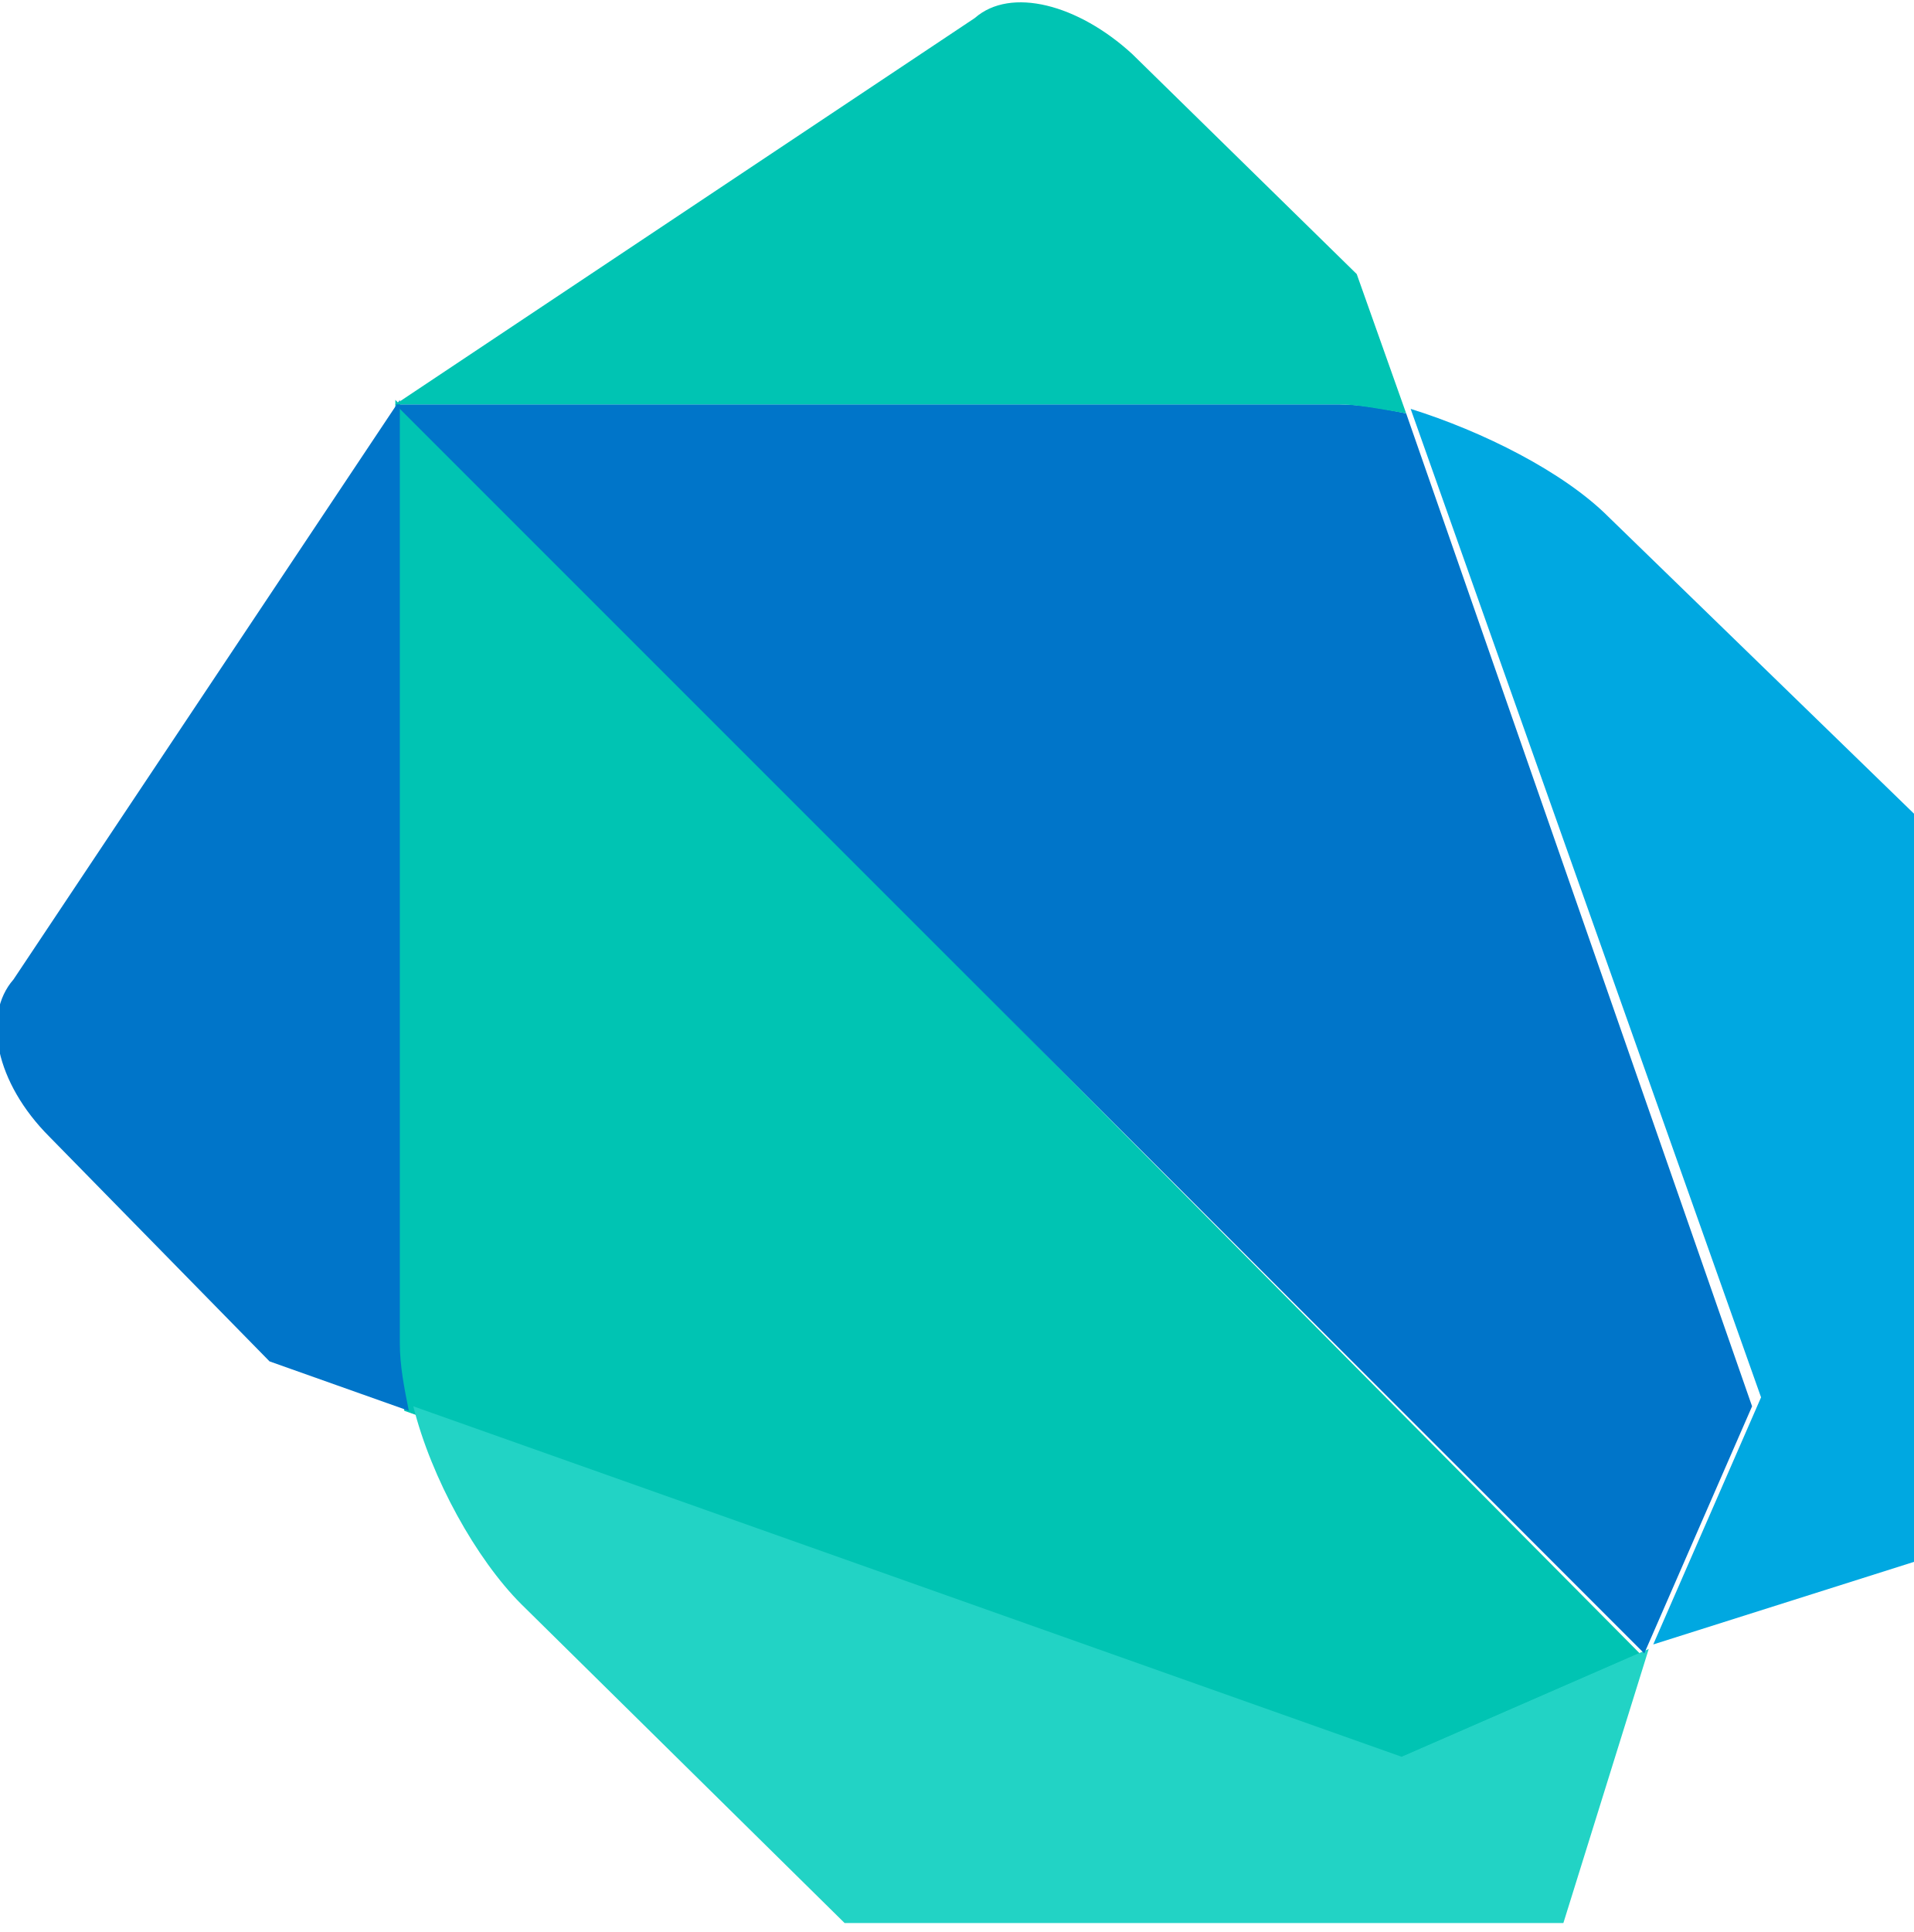
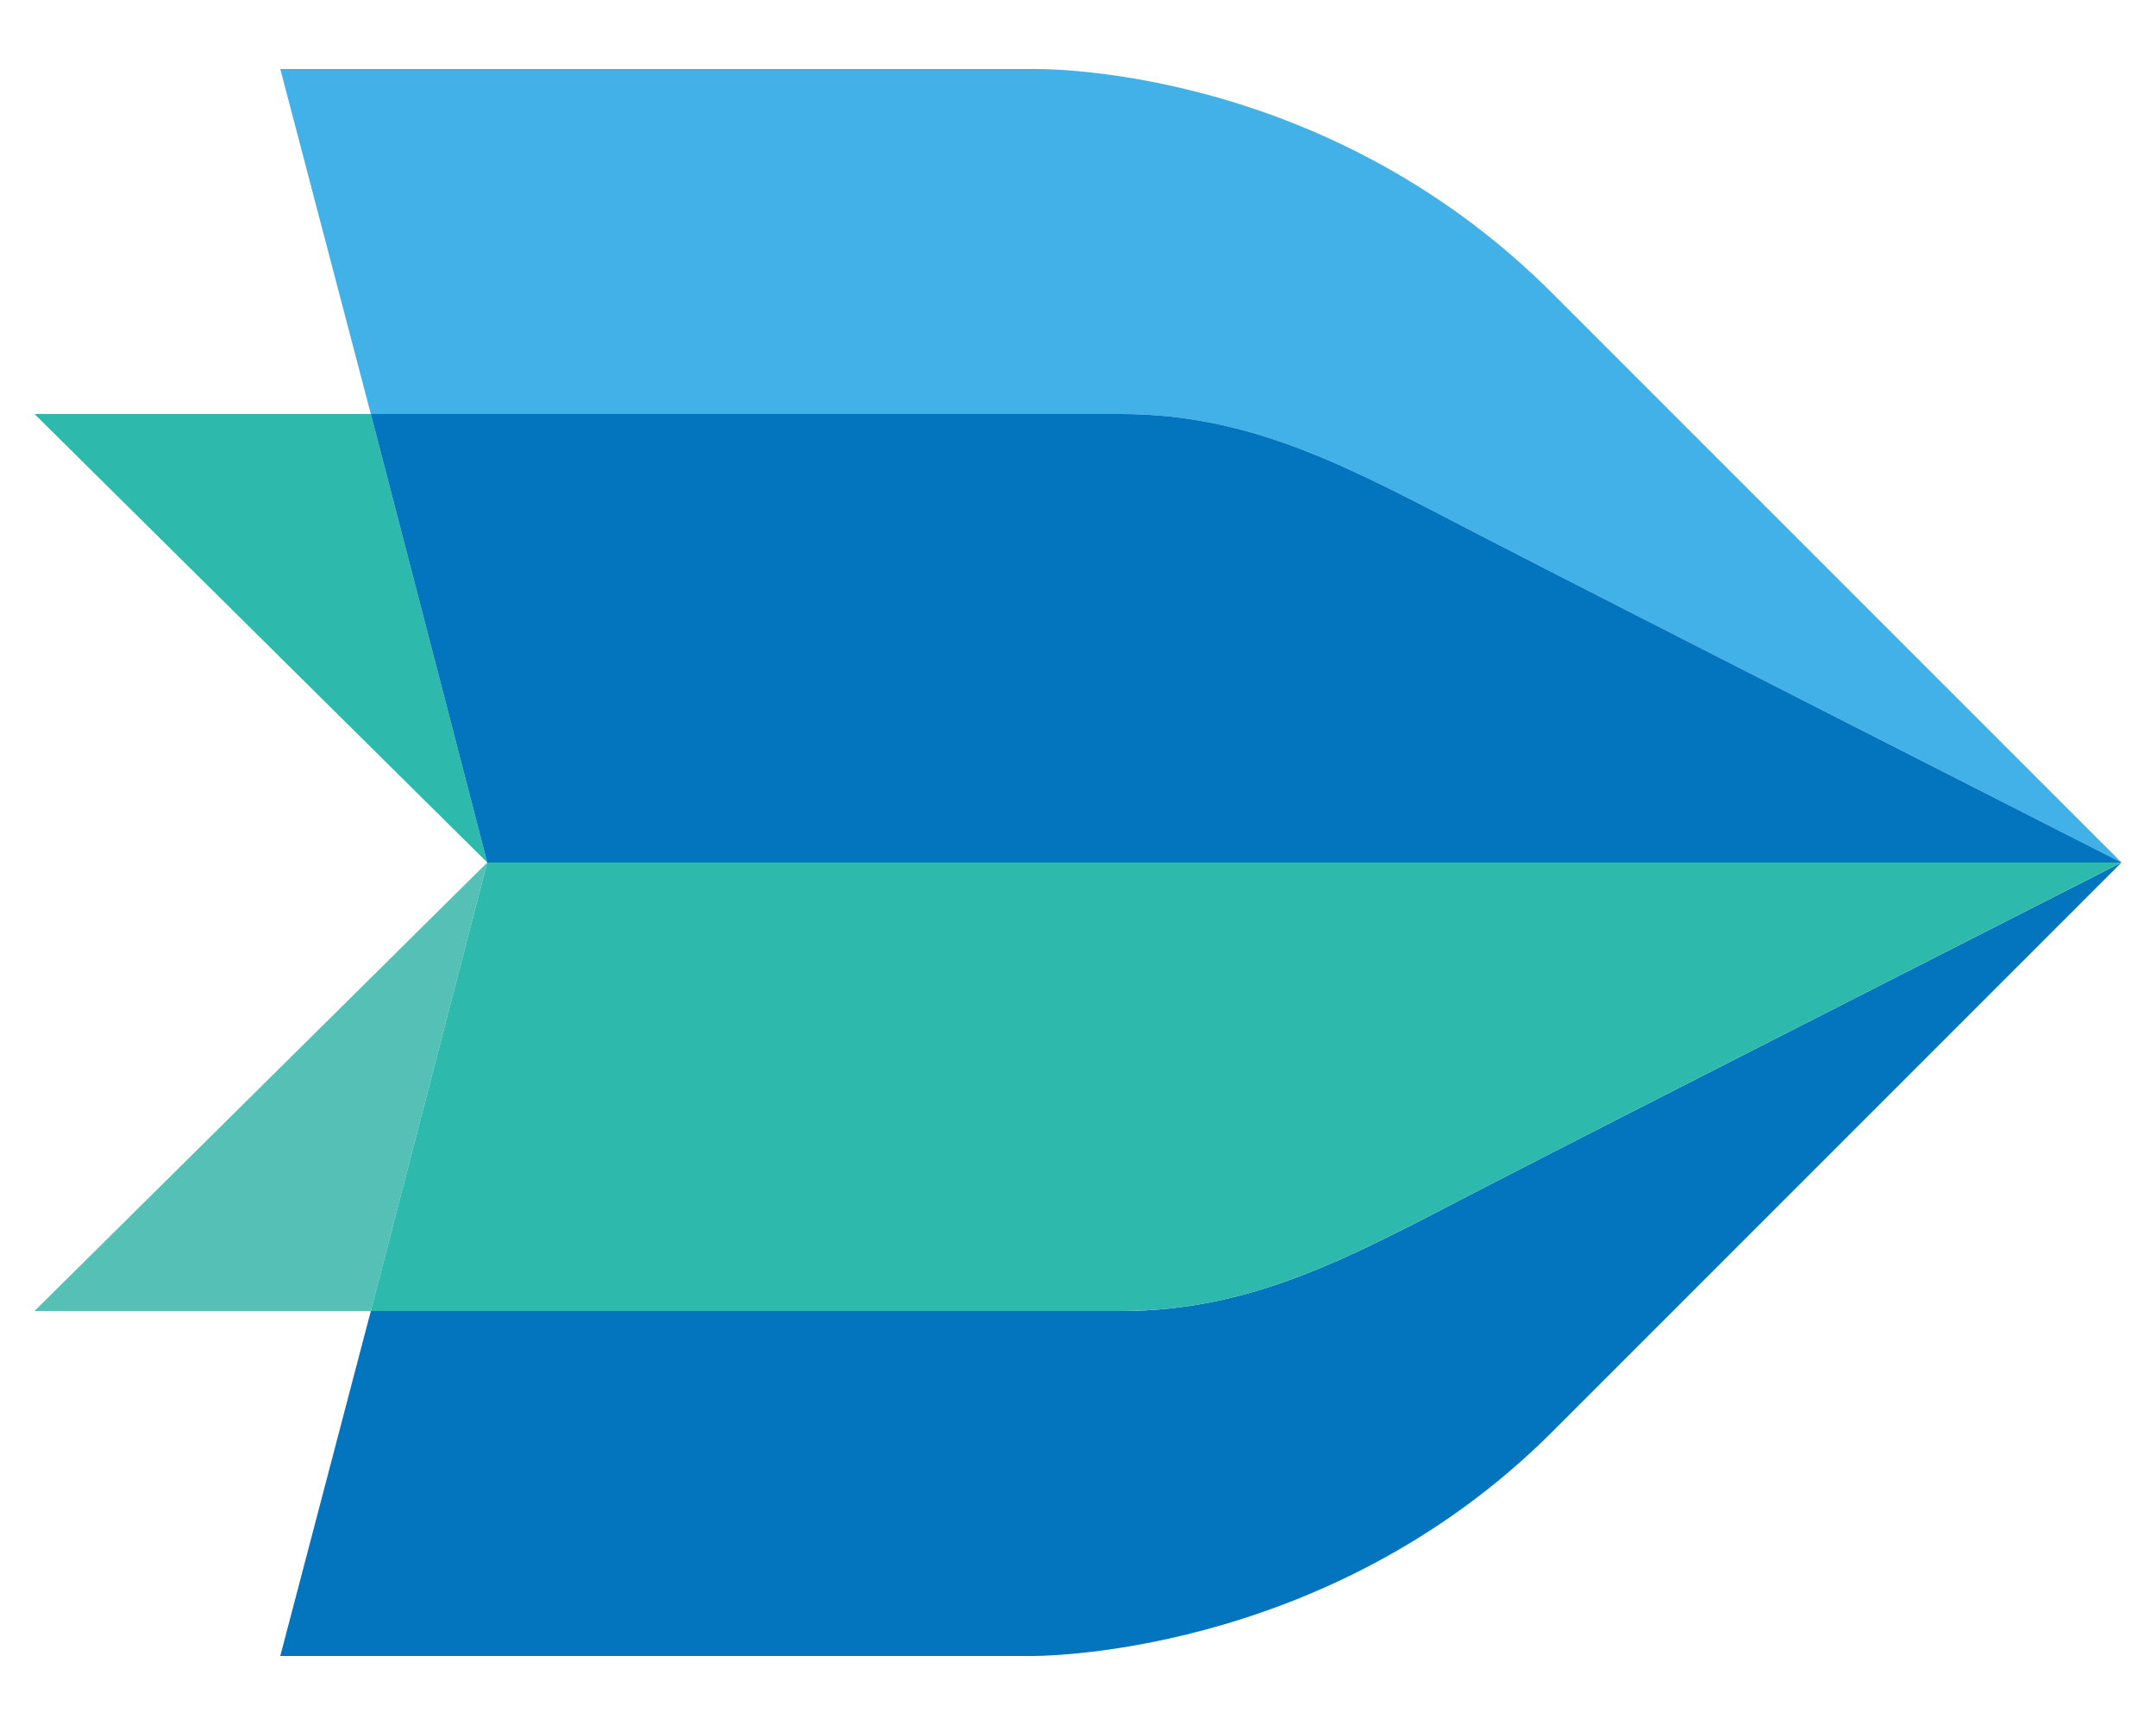
- <svg xmlns="http://www.w3.org/2000/svg" version="1.1" id="Layer_1" x="0px" y="0px" viewBox="-277 380 42.6 43" style="enable-background:new -277 380 42.6 43;" xml:space="preserve">
+ <svg xmlns="http://www.w3.org/2000/svg" version="1.1" id="Layer_1" x="0px" y="0px" viewBox="0 0 50 40" style="enable-background:new 0 0 50 40;" xml:space="preserve">
  <style type="text/css">
- 	.st0{fill:#00C4B3;}
- 	.st1{fill:#22D3C5;}
- 	.st2{fill:#0075C9;}
- 	.st3{fill:#00A8E1;}
+ 	.st0{fill:#42B1E8;}
+ 	.st1{fill:#2DBAAC;}
+ 	.st2{fill:#0375BF;}
+ 	.st3{fill:#54C0B6;}
</style>
  <g>
-     <path class="st0" d="M-265.4,391.7l-2.8-2.8l0,20.1l0,0.9c0,0.4,0.1,0.9,0.2,1.5l22,7.8l5.5-2.4l0,0L-265.4,391.7z" />
-     <path class="st1" d="M-267.9,411.4L-267.9,411.4C-267.9,411.4-267.9,411.4-267.9,411.4C-267.9,411.4-267.9,411.4-267.9,411.4z    M-240.3,416.7l-5.5,2.4l-22-7.8c0.4,1.6,1.4,3.4,2.4,4.4l7.2,7.1l16,0L-240.3,416.7L-240.3,416.7z" />
-     <path class="st2" d="M-268.1,388.9l-8.6,12.9c-0.7,0.8-0.4,2.3,0.8,3.5l4.9,5l3.1,1.1c-0.1-0.5-0.2-1-0.2-1.5l0-0.9L-268.1,388.9   L-268.1,388.9z" />
-     <path class="st2" d="M-245.7,389.2c-0.5-0.1-1-0.2-1.5-0.2l-1,0l-20,0l27.8,27.8h0l2.4-5.5L-245.7,389.2z" />
-     <path class="st3" d="M-245.7,389.2C-245.7,389.2-245.7,389.2-245.7,389.2L-245.7,389.2C-245.7,389.2-245.7,389.2-245.7,389.2z    M-241.2,391.5c-1-1-2.8-1.9-4.4-2.4l7.8,22l-2.4,5.5h0l6-1.9l0-16.4L-241.2,391.5z" />
-     <path class="st0" d="M-246.8,386.1l-5-4.9c-1.2-1.1-2.7-1.5-3.5-0.8l-12.9,8.6l20,0l1,0c0.4,0,0.9,0.1,1.5,0.2L-246.8,386.1z" />
+     <g>
+       <path class="st0" d="M34.3,12.4c2.9,1.5,14.9,7.6,14.9,7.6S39,9.8,36,6.8c-5.4-5.4-12.1-5.2-12.1-5.2c-6,0-17.4,0-17.4,0l2.1,8    c6.7,0,15.5,0,17.4,0C29.1,9.6,31.4,10.9,34.3,12.4z" />
+       <path class="st1" d="M0.8,9.6L11.3,20L8.6,9.6C4.2,9.6,0.8,9.6,0.8,9.6z" />
+       <path class="st2" d="M34.3,12.4c-2.9-1.5-5.2-2.8-8.3-2.8c-1.9,0-10.7,0-17.4,0L11.3,20h37.9C49.2,20,37.2,13.9,34.3,12.4z" />
+       <path class="st2" d="M34.3,27.6c-2.9,1.5-5.2,2.8-8.3,2.8c-1.9,0-10.7,0-17.4,0l-2.1,8c0,0,11.3,0,17.4,0c0,0,6.8,0.1,12.1-5.2    c3-3,13.2-13.2,13.2-13.2S37.2,26.1,34.3,27.6z" />
+       <path class="st3" d="M0.8,30.4c0,0,3.5,0,7.8,0L11.3,20L0.8,30.4z" />
+       <path class="st1" d="M34.3,27.6c2.9-1.5,14.9-7.6,14.9-7.6H11.3L8.6,30.4c6.7,0,15.5,0,17.4,0C29.1,30.4,31.4,29.1,34.3,27.6z" />
+     </g>
  </g>
</svg>
